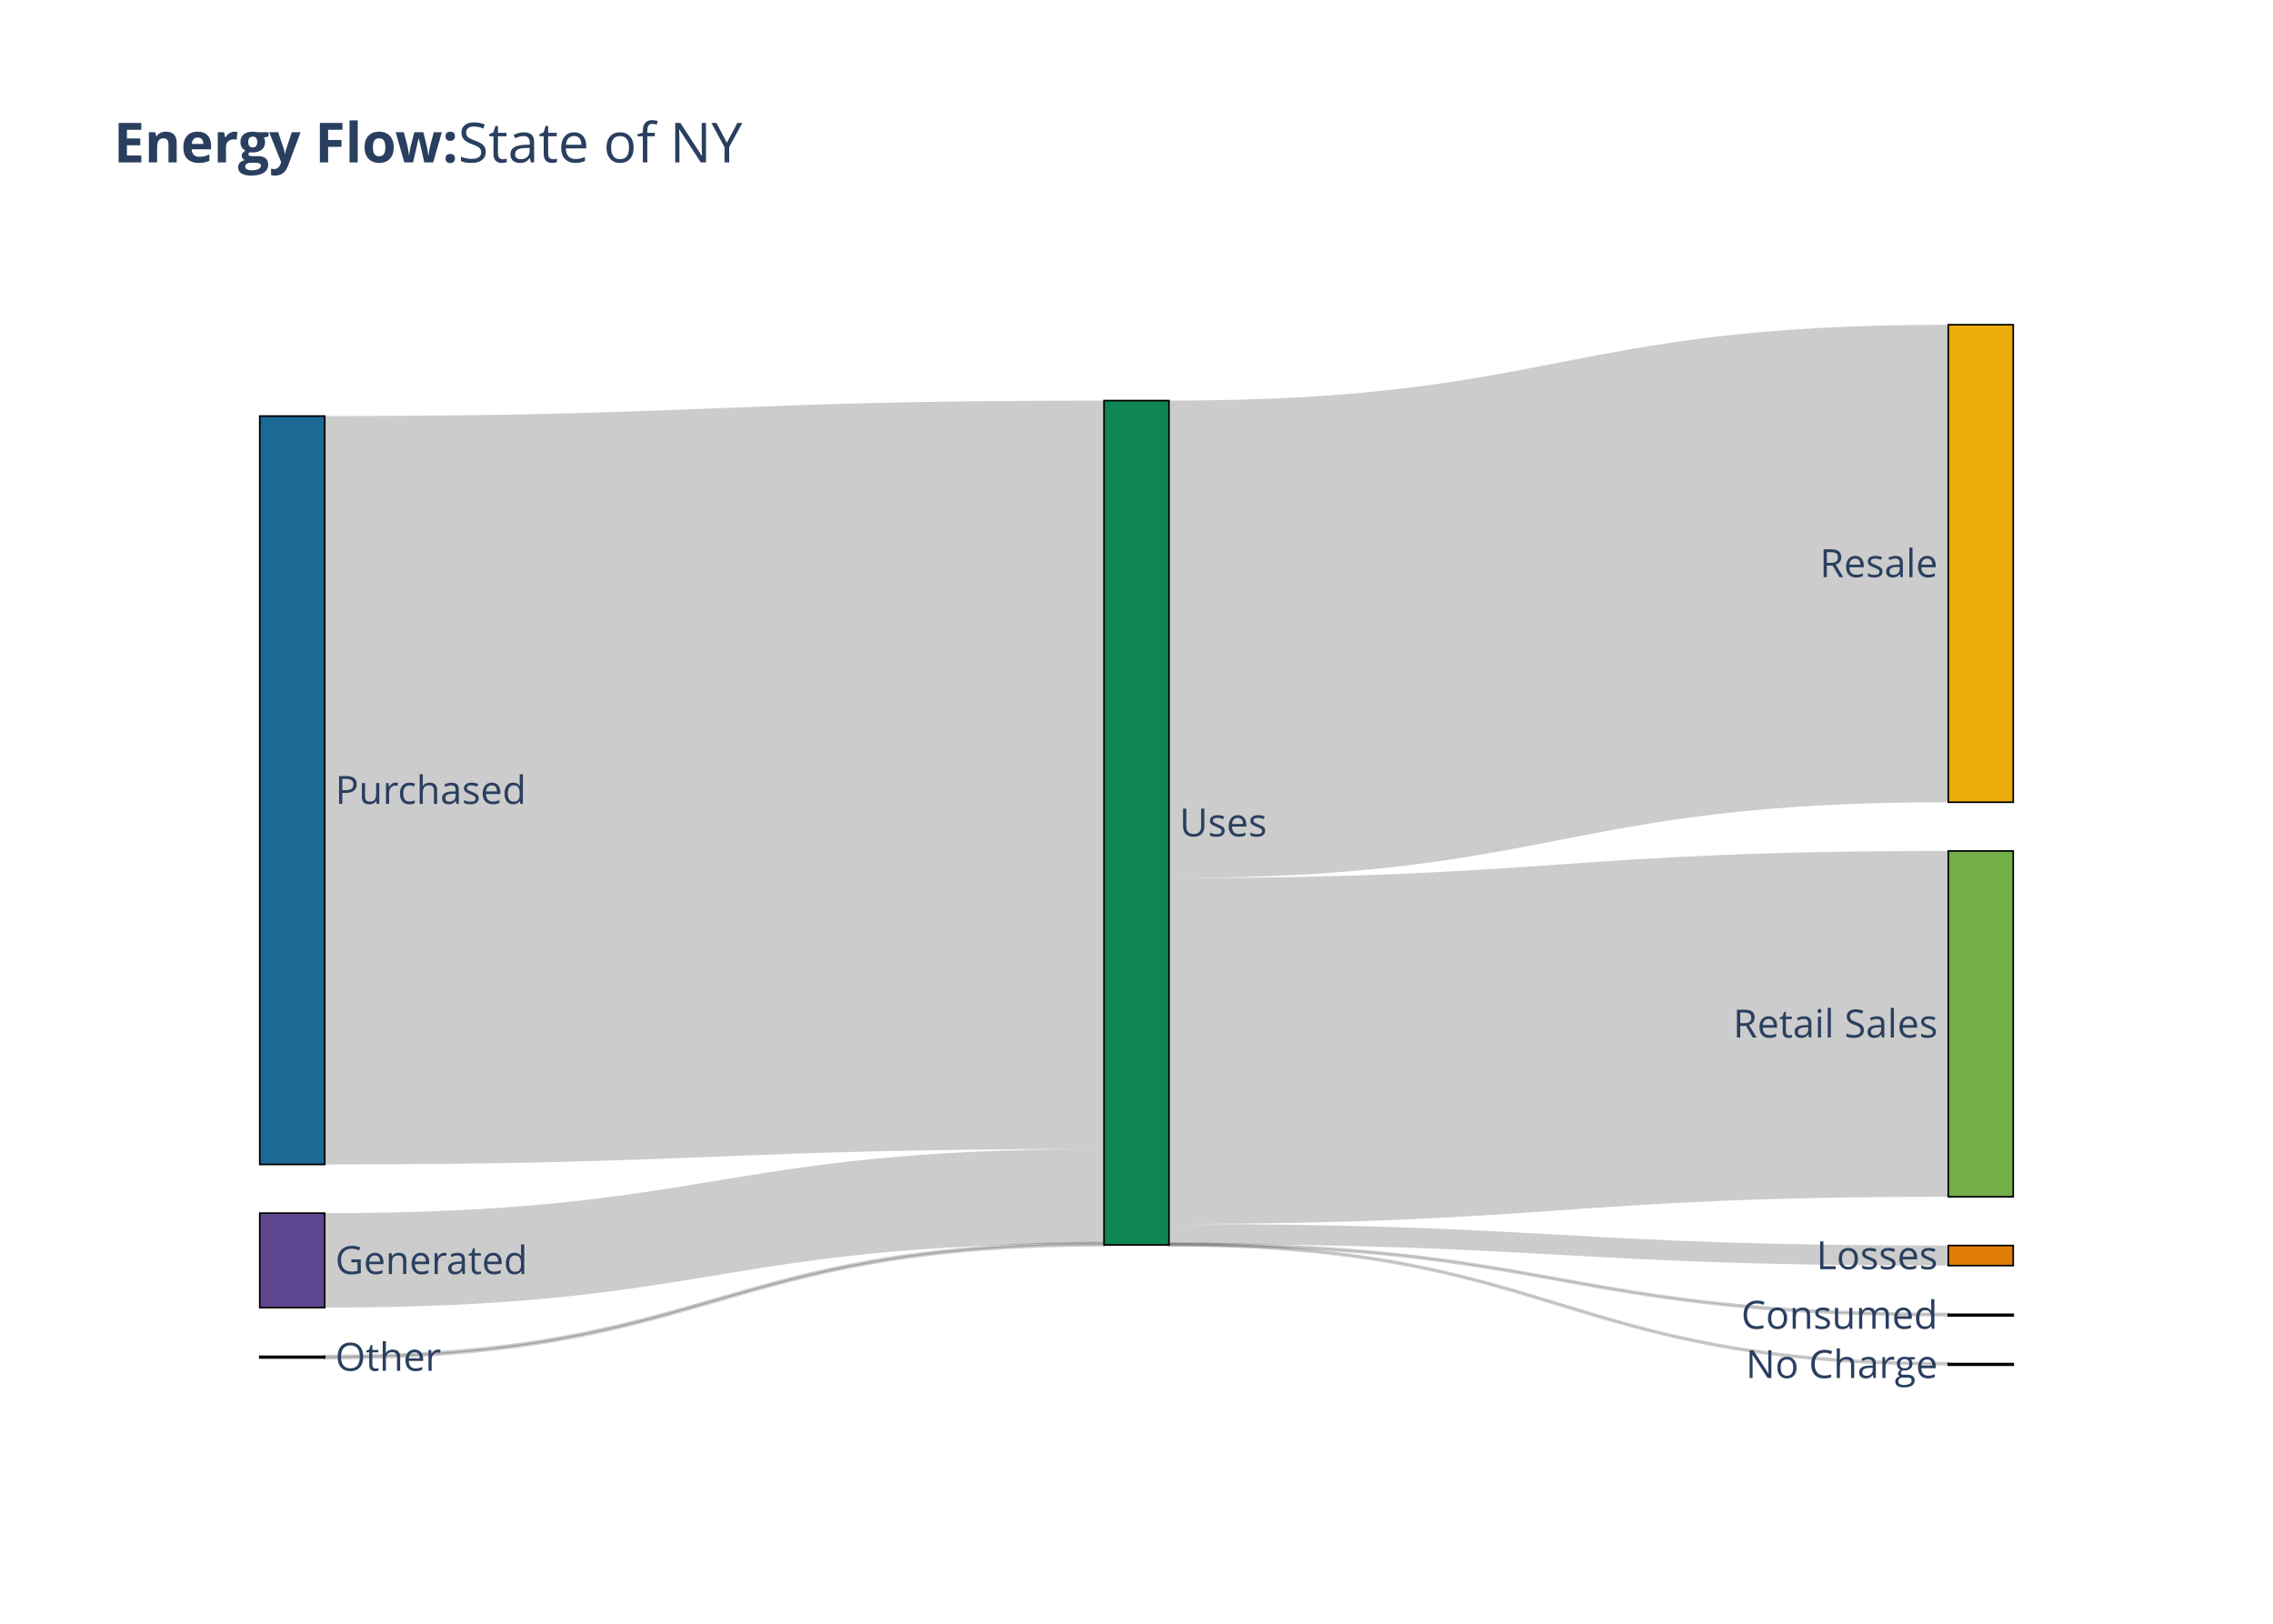
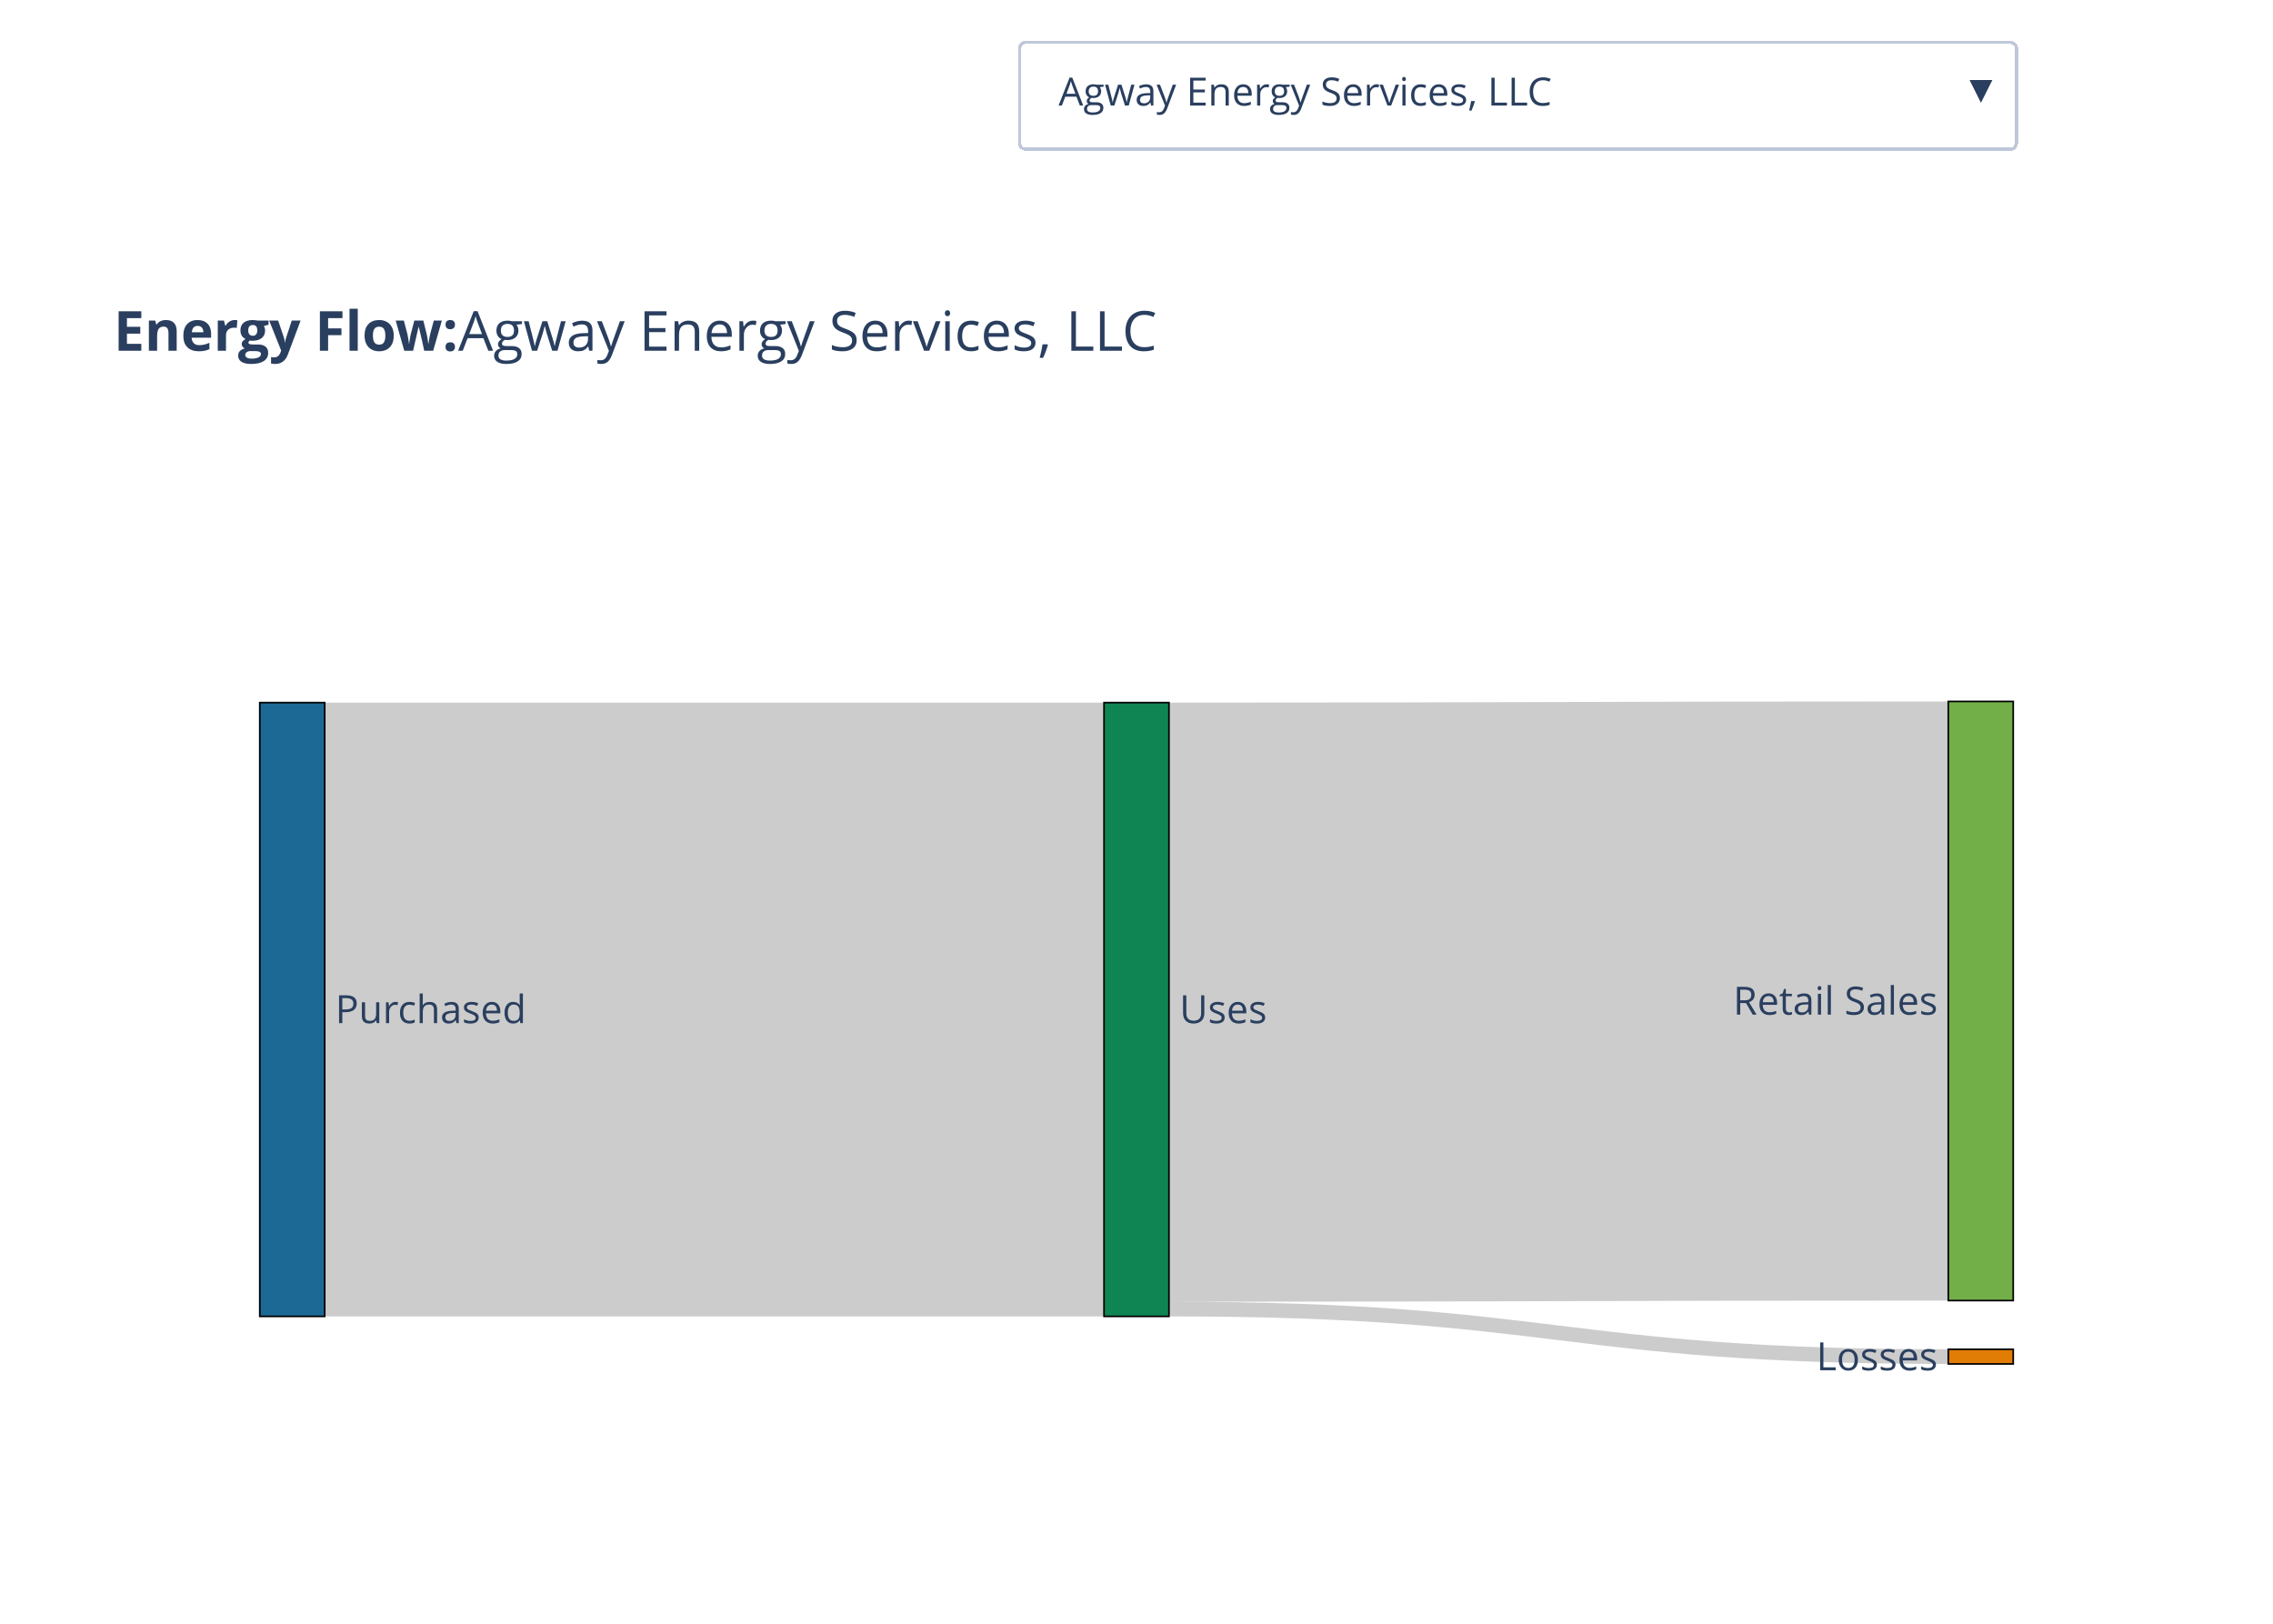
<svg xmlns="http://www.w3.org/2000/svg" class="main-svg" width="700" height="500" style="" viewBox="0 0 700 500">
  <rect x="0" y="0" width="700" height="500" style="fill: rgb(255, 255, 255); fill-opacity: 1;" />
-   <defs id="defs-1fc7ec">
+   <defs id="defs-f3428c">
    <g class="clips" />
    <g class="gradients" />
    <g class="patterns" />
  </defs>
  <g class="bglayer" />
  <g class="layer-below">
    <g class="imagelayer" />
    <g class="shapelayer" />
  </g>
  <g class="cartesianlayer" />
  <g class="polarlayer" />
  <g class="smithlayer" />
  <g class="ternarylayer" />
  <g class="geolayer" />
  <g class="funnelarealayer" />
  <g class="pielayer" />
  <g class="iciclelayer" />
  <g class="treemaplayer" />
  <g class="sunburstlayer" />
  <g class="glimages" />
-   <g class="sankey" transform="translate(80,100)matrix(1 0 0 1 0 0)" style="box-sizing: content-box; position: absolute; left: 0px; shape-rendering: geometricprecision; pointer-events: none;">
+   <g class="sankey" transform="translate(80,216)matrix(1 0 0 1 0 0)" style="box-sizing: content-box; position: absolute; left: 0px; shape-rendering: geometricprecision; pointer-events: none;">
    <g class="sankey-links" style="fill: none;">
-       <path class="sankey-link" d="M20,273.568C140,273.568 140,253.805 260,253.805L260,282.891C140,282.891 140,302.654 20,302.654Z" style="stroke: rgb(68, 68, 68); stroke-opacity: 1; fill: rgb(0, 0, 0); fill-opacity: 0.2; stroke-width: 0; opacity: 1;" />
-       <path class="sankey-link" d="M20,28.12C140,28.12 140,23.357 260,23.357L260,253.805C140,253.805 140,258.568 20,258.568Z" style="stroke: rgb(68, 68, 68); stroke-opacity: 1; fill: rgb(0, 0, 0); fill-opacity: 0.2; stroke-width: 0; opacity: 1;" />
-       <path class="sankey-link" d="M20,317.654C140,317.654 140,282.891 260,282.891L260,283.357C140,283.357 140,318.12 20,318.12Z" style="stroke: rgb(0, 0, 0); stroke-opacity: 0.2; fill: rgb(0, 0, 0); fill-opacity: 0.2; stroke-width: 1; opacity: 1;" />
-       <path class="sankey-link" d="M280,170.39C400,170.39 400,162.033 520,162.033L520,268.531C400,268.531 400,276.888 280,276.888Z" style="stroke: rgb(68, 68, 68); stroke-opacity: 1; fill: rgb(0, 0, 0); fill-opacity: 0.2; stroke-width: 0; opacity: 1;" />
-       <path class="sankey-link" d="M280,23.357C400,23.357 400,1.4210854715202004e-14 520,1.4210854715202004e-14L520,147.033C400,147.033 400,170.39 280,170.39Z" style="stroke: rgb(68, 68, 68); stroke-opacity: 1; fill: rgb(0, 0, 0); fill-opacity: 0.2; stroke-width: 0; opacity: 1;" />
-       <path class="sankey-link" d="M280,276.888C400,276.888 400,283.531 520,283.531L520,289.715C400,289.715 400,283.072 280,283.072Z" style="stroke: rgb(68, 68, 68); stroke-opacity: 1; fill: rgb(0, 0, 0); fill-opacity: 0.2; stroke-width: 0; opacity: 1;" />
-       <path class="sankey-link" d="M280,283.072C400,283.072 400,304.715 520,304.715L520,304.888C400,304.888 400,283.245 280,283.245Z" style="stroke: rgb(0, 0, 0); stroke-opacity: 0.2; fill: rgb(0, 0, 0); fill-opacity: 0.2; stroke-width: 1; opacity: 1;" />
-       <path class="sankey-link" d="M280,283.245C400,283.245 400,319.888 520,319.888L520,320C400,320 400,283.357 280,283.357Z" style="stroke: rgb(0, 0, 0); stroke-opacity: 0.2; fill: rgb(0, 0, 0); fill-opacity: 0.2; stroke-width: 1; opacity: 1;" />
+       <path class="sankey-link" d="M20,0.358C140,0.358 140,0.358 260,0.358L260,189.358C140,189.358 140,189.358 20,189.358Z" style="stroke: rgb(68, 68, 68); stroke-opacity: 1; fill: rgb(0, 0, 0); fill-opacity: 0.2; stroke-width: 0; opacity: 1;" />
+       <path class="sankey-link" d="M280,0.358C400,0.358 400,1.1368683772161603e-13 520,1.1368683772161603e-13L520,184.485C400,184.485 400,184.843 280,184.843Z" style="stroke: rgb(68, 68, 68); stroke-opacity: 1; fill: rgb(0, 0, 0); fill-opacity: 0.2; stroke-width: 0; opacity: 1;" />
+       <path class="sankey-link" d="M280,184.843C400,184.843 400,199.485 520,199.485L520,204C400,204 400,189.358 280,189.358Z" style="stroke: rgb(68, 68, 68); stroke-opacity: 1; fill: rgb(0, 0, 0); fill-opacity: 0.2; stroke-width: 0; opacity: 1;" />
    </g>
    <g class="sankey-node-set" style="cursor: move;">
-       <g class="sankey-node" transform="translate(0.000,273.568)" style="opacity: 1;">
-         <rect class="node-rect" width="20" height="29.086" style="stroke-width: 0.5; stroke: rgb(0, 0, 0); stroke-opacity: 1; fill: rgb(95, 70, 144); fill-opacity: 1;" />
-         <text class="node-label" data-notex="1" x="0" y="0" text-anchor="start" transform="translate(23.25,18.7429)" style="cursor: default; font-family: 'Open Sans', verdana, arial, sans-serif; font-size: 12px; fill: rgb(42, 63, 95); fill-opacity: 1; text-shadow: rgb(255, 255, 255) 1px 1px 1px, rgb(255, 255, 255) -1px -1px 1px, rgb(255, 255, 255) 1px -1px 1px, rgb(255, 255, 255) -1px 1px 1px; white-space: pre;">Generated</text>
+       <g class="sankey-node" transform="translate(0.000,0.358)" style="opacity: 1;">
+         <rect class="node-rect" width="20" height="189" style="stroke-width: 0.5; stroke: rgb(0, 0, 0); stroke-opacity: 1; fill: rgb(29, 105, 150); fill-opacity: 1;" />
+         <text class="node-label" data-notex="1" x="0" y="0" text-anchor="start" transform="translate(23.25,98.7)" style="cursor: default; font-family: 'Open Sans', verdana, arial, sans-serif; font-size: 12px; fill: rgb(42, 63, 95); fill-opacity: 1; text-shadow: rgb(255, 255, 255) 1px 1px 1px, rgb(255, 255, 255) -1px -1px 1px, rgb(255, 255, 255) 1px -1px 1px, rgb(255, 255, 255) -1px 1px 1px; white-space: pre;">Purchased</text>
      </g>
-       <g class="sankey-node" transform="translate(0.000,28.120)" style="opacity: 1;">
-         <rect class="node-rect" width="20" height="230.448" style="stroke-width: 0.5; stroke: rgb(0, 0, 0); stroke-opacity: 1; fill: rgb(29, 105, 150); fill-opacity: 1;" />
-         <text class="node-label" data-notex="1" x="0" y="0" text-anchor="start" transform="translate(23.25,119.424)" style="cursor: default; font-family: 'Open Sans', verdana, arial, sans-serif; font-size: 12px; fill: rgb(42, 63, 95); fill-opacity: 1; text-shadow: rgb(255, 255, 255) 1px 1px 1px, rgb(255, 255, 255) -1px -1px 1px, rgb(255, 255, 255) 1px -1px 1px, rgb(255, 255, 255) -1px 1px 1px; white-space: pre;">Purchased</text>
-       </g>
-       <g class="sankey-node" transform="translate(0.000,317.654)" style="opacity: 1;">
-         <rect class="node-rect" width="20" height="0.5" style="stroke-width: 0.5; stroke: rgb(0, 0, 0); stroke-opacity: 1; fill: rgb(56, 166, 165); fill-opacity: 1;" />
-         <text class="node-label" data-notex="1" x="0" y="0" text-anchor="start" transform="translate(23.25,4.45)" style="cursor: default; font-family: 'Open Sans', verdana, arial, sans-serif; font-size: 12px; fill: rgb(42, 63, 95); fill-opacity: 1; text-shadow: rgb(255, 255, 255) 1px 1px 1px, rgb(255, 255, 255) -1px -1px 1px, rgb(255, 255, 255) 1px -1px 1px, rgb(255, 255, 255) -1px 1px 1px; white-space: pre;">Other</text>
-       </g>
-       <g class="sankey-node" transform="translate(260.000,23.357)" style="opacity: 1;">
-         <rect class="node-rect" width="20" height="260" style="stroke-width: 0.5; stroke: rgb(0, 0, 0); stroke-opacity: 1; fill: rgb(15, 133, 84); fill-opacity: 1;" />
-         <text class="node-label" data-notex="1" x="0" y="0" text-anchor="start" transform="translate(23.25,134.2)" style="cursor: default; font-family: 'Open Sans', verdana, arial, sans-serif; font-size: 12px; fill: rgb(42, 63, 95); fill-opacity: 1; text-shadow: rgb(255, 255, 255) 1px 1px 1px, rgb(255, 255, 255) -1px -1px 1px, rgb(255, 255, 255) 1px -1px 1px, rgb(255, 255, 255) -1px 1px 1px; white-space: pre;">Uses</text>
-       </g>
-       <g class="sankey-node" transform="translate(520.000,162.033)" style="opacity: 1;">
-         <rect class="node-rect" width="20" height="106.498" style="stroke-width: 0.5; stroke: rgb(0, 0, 0); stroke-opacity: 1; fill: rgb(115, 175, 72); fill-opacity: 1;" />
-         <text class="node-label" data-notex="1" x="0" y="0" text-anchor="end" transform="translate(-3.25,57.449)" style="cursor: default; font-family: 'Open Sans', verdana, arial, sans-serif; font-size: 12px; fill: rgb(42, 63, 95); fill-opacity: 1; text-shadow: rgb(255, 255, 255) 1px 1px 1px, rgb(255, 255, 255) -1px -1px 1px, rgb(255, 255, 255) 1px -1px 1px, rgb(255, 255, 255) -1px 1px 1px; white-space: pre;">Retail Sales</text>
+       <g class="sankey-node" transform="translate(260.000,0.358)" style="opacity: 1;">
+         <rect class="node-rect" width="20" height="189" style="stroke-width: 0.5; stroke: rgb(0, 0, 0); stroke-opacity: 1; fill: rgb(15, 133, 84); fill-opacity: 1;" />
+         <text class="node-label" data-notex="1" x="0" y="0" text-anchor="start" transform="translate(23.25,98.7)" style="cursor: default; font-family: 'Open Sans', verdana, arial, sans-serif; font-size: 12px; fill: rgb(42, 63, 95); fill-opacity: 1; text-shadow: rgb(255, 255, 255) 1px 1px 1px, rgb(255, 255, 255) -1px -1px 1px, rgb(255, 255, 255) 1px -1px 1px, rgb(255, 255, 255) -1px 1px 1px; white-space: pre;">Uses</text>
      </g>
      <g class="sankey-node" transform="translate(520.000,0.000)" style="opacity: 1;">
-         <rect class="node-rect" width="20" height="147.033" style="stroke-width: 0.5; stroke: rgb(0, 0, 0); stroke-opacity: 1; fill: rgb(237, 173, 8); fill-opacity: 1;" />
-         <text class="node-label" data-notex="1" x="0" y="0" text-anchor="end" transform="translate(-3.25,77.71648)" style="cursor: default; font-family: 'Open Sans', verdana, arial, sans-serif; font-size: 12px; fill: rgb(42, 63, 95); fill-opacity: 1; text-shadow: rgb(255, 255, 255) 1px 1px 1px, rgb(255, 255, 255) -1px -1px 1px, rgb(255, 255, 255) 1px -1px 1px, rgb(255, 255, 255) -1px 1px 1px; white-space: pre;">Resale</text>
+         <rect class="node-rect" width="20" height="184.485" style="stroke-width: 0.5; stroke: rgb(0, 0, 0); stroke-opacity: 1; fill: rgb(115, 175, 72); fill-opacity: 1;" />
+         <text class="node-label" data-notex="1" x="0" y="0" text-anchor="end" transform="translate(-3.25,96.44228)" style="cursor: default; font-family: 'Open Sans', verdana, arial, sans-serif; font-size: 12px; fill: rgb(42, 63, 95); fill-opacity: 1; text-shadow: rgb(255, 255, 255) 1px 1px 1px, rgb(255, 255, 255) -1px -1px 1px, rgb(255, 255, 255) 1px -1px 1px, rgb(255, 255, 255) -1px 1px 1px; white-space: pre;">Retail Sales</text>
      </g>
-       <g class="sankey-node" transform="translate(520.000,283.531)" style="opacity: 1;">
-         <rect class="node-rect" width="20" height="6.184" style="stroke-width: 0.5; stroke: rgb(0, 0, 0); stroke-opacity: 1; fill: rgb(225, 124, 5); fill-opacity: 1;" />
-         <text class="node-label" data-notex="1" x="0" y="0" text-anchor="end" transform="translate(-3.25,7.292096)" style="cursor: default; font-family: 'Open Sans', verdana, arial, sans-serif; font-size: 12px; fill: rgb(42, 63, 95); fill-opacity: 1; text-shadow: rgb(255, 255, 255) 1px 1px 1px, rgb(255, 255, 255) -1px -1px 1px, rgb(255, 255, 255) 1px -1px 1px, rgb(255, 255, 255) -1px 1px 1px; white-space: pre;">Losses</text>
-       </g>
-       <g class="sankey-node" transform="translate(520.000,304.715)" style="opacity: 1;">
-         <rect class="node-rect" width="20" height="0.5" style="stroke-width: 0.5; stroke: rgb(0, 0, 0); stroke-opacity: 1; fill: rgb(204, 80, 62); fill-opacity: 1;" />
-         <text class="node-label" data-notex="1" x="0" y="0" text-anchor="end" transform="translate(-3.25,4.45)" style="cursor: default; font-family: 'Open Sans', verdana, arial, sans-serif; font-size: 12px; fill: rgb(42, 63, 95); fill-opacity: 1; text-shadow: rgb(255, 255, 255) 1px 1px 1px, rgb(255, 255, 255) -1px -1px 1px, rgb(255, 255, 255) 1px -1px 1px, rgb(255, 255, 255) -1px 1px 1px; white-space: pre;">Consumed</text>
-       </g>
-       <g class="sankey-node" transform="translate(520.000,319.888)" style="opacity: 1;">
-         <rect class="node-rect" width="20" height="0.5" style="stroke-width: 0.5; stroke: rgb(0, 0, 0); stroke-opacity: 1; fill: rgb(148, 52, 110); fill-opacity: 1;" />
-         <text class="node-label" data-notex="1" x="0" y="0" text-anchor="end" transform="translate(-3.25,4.45)" style="cursor: default; font-family: 'Open Sans', verdana, arial, sans-serif; font-size: 12px; fill: rgb(42, 63, 95); fill-opacity: 1; text-shadow: rgb(255, 255, 255) 1px 1px 1px, rgb(255, 255, 255) -1px -1px 1px, rgb(255, 255, 255) 1px -1px 1px, rgb(255, 255, 255) -1px 1px 1px; white-space: pre;">No Charge</text>
+       <g class="sankey-node" transform="translate(520.000,199.485)" style="opacity: 1;">
+         <rect class="node-rect" width="20" height="4.515" style="stroke-width: 0.5; stroke: rgb(0, 0, 0); stroke-opacity: 1; fill: rgb(225, 124, 5); fill-opacity: 1;" />
+         <text class="node-label" data-notex="1" x="0" y="0" text-anchor="end" transform="translate(-3.25,6.457723)" style="cursor: default; font-family: 'Open Sans', verdana, arial, sans-serif; font-size: 12px; fill: rgb(42, 63, 95); fill-opacity: 1; text-shadow: rgb(255, 255, 255) 1px 1px 1px, rgb(255, 255, 255) -1px -1px 1px, rgb(255, 255, 255) 1px -1px 1px, rgb(255, 255, 255) -1px 1px 1px; white-space: pre;">Losses</text>
      </g>
    </g>
  </g>
-   <defs id="topdefs-1fc7ec">
+   <defs id="topdefs-f3428c">
    <g class="clips" />
  </defs>
  <g class="layer-above">
    <g class="imagelayer" />
    <g class="shapelayer" />
  </g>
  <g class="infolayer">
    <g class="g-gtitle">
-       <text class="gtitle" x="35" y="50" text-anchor="start" dy="0em" style="opacity: 1; font-family: 'Open Sans', verdana, arial, sans-serif; font-size: 17px; fill: rgb(42, 63, 95); fill-opacity: 1; white-space: pre;">
-         <tspan style="font-weight:bold">Energy Flow: </tspan>State of NY</text>
+       <text class="gtitle" x="35" y="108" text-anchor="start" dy="0em" style="opacity: 1; font-family: 'Open Sans', verdana, arial, sans-serif; font-size: 17px; fill: rgb(42, 63, 95); fill-opacity: 1; white-space: pre;">
+         <tspan style="font-weight:bold">Energy Flow: </tspan>Agway Energy Services, LLC</text>
    </g>
    <g class="first-render" />
  </g>
+   <g class="menulayer">
+     <g class="updatemenu-container" style="cursor: pointer;">
+       <g class="updatemenu-header-group" transform="translate(313,12)">
+         <g class="updatemenu-header" transform="translate(1,1)" style="pointer-events: all;">
+           <rect class="updatemenu-item-rect" rx="2" ry="2" shape-rendering="crispEdges" x="0" y="0" width="307" height="33" style="stroke: rgb(190, 200, 217); stroke-opacity: 1; fill: rgb(255, 255, 255); fill-opacity: 1; stroke-width: 1px;" />
+           <text class="updatemenu-item-text" text-anchor="start" data-notex="1" x="12" y="19.5" style="font-family: 'Open Sans', verdana, arial, sans-serif; font-size: 12px; fill: rgb(42, 63, 95); fill-opacity: 1; white-space: pre;">Agway Energy Services, LLC</text>
+         </g>
+         <text class="updatemenu-header-arrow" text-anchor="end" x="303" y="19.5" style="font-family: 'Open Sans', verdana, arial, sans-serif; font-size: 12px; fill: rgb(42, 63, 95); fill-opacity: 1;">▼</text>
+       </g>
+       <g class="updatemenu-dropdown-button-group" updatemenu-active-index="-1" style="pointer-events: all;">
+         <rect class="scrollbox-bg" opacity="0" x="0" y="0" width="0" height="0" style="pointer-events: all;" />
+       </g>
+     </g>
+   </g>
</svg>
